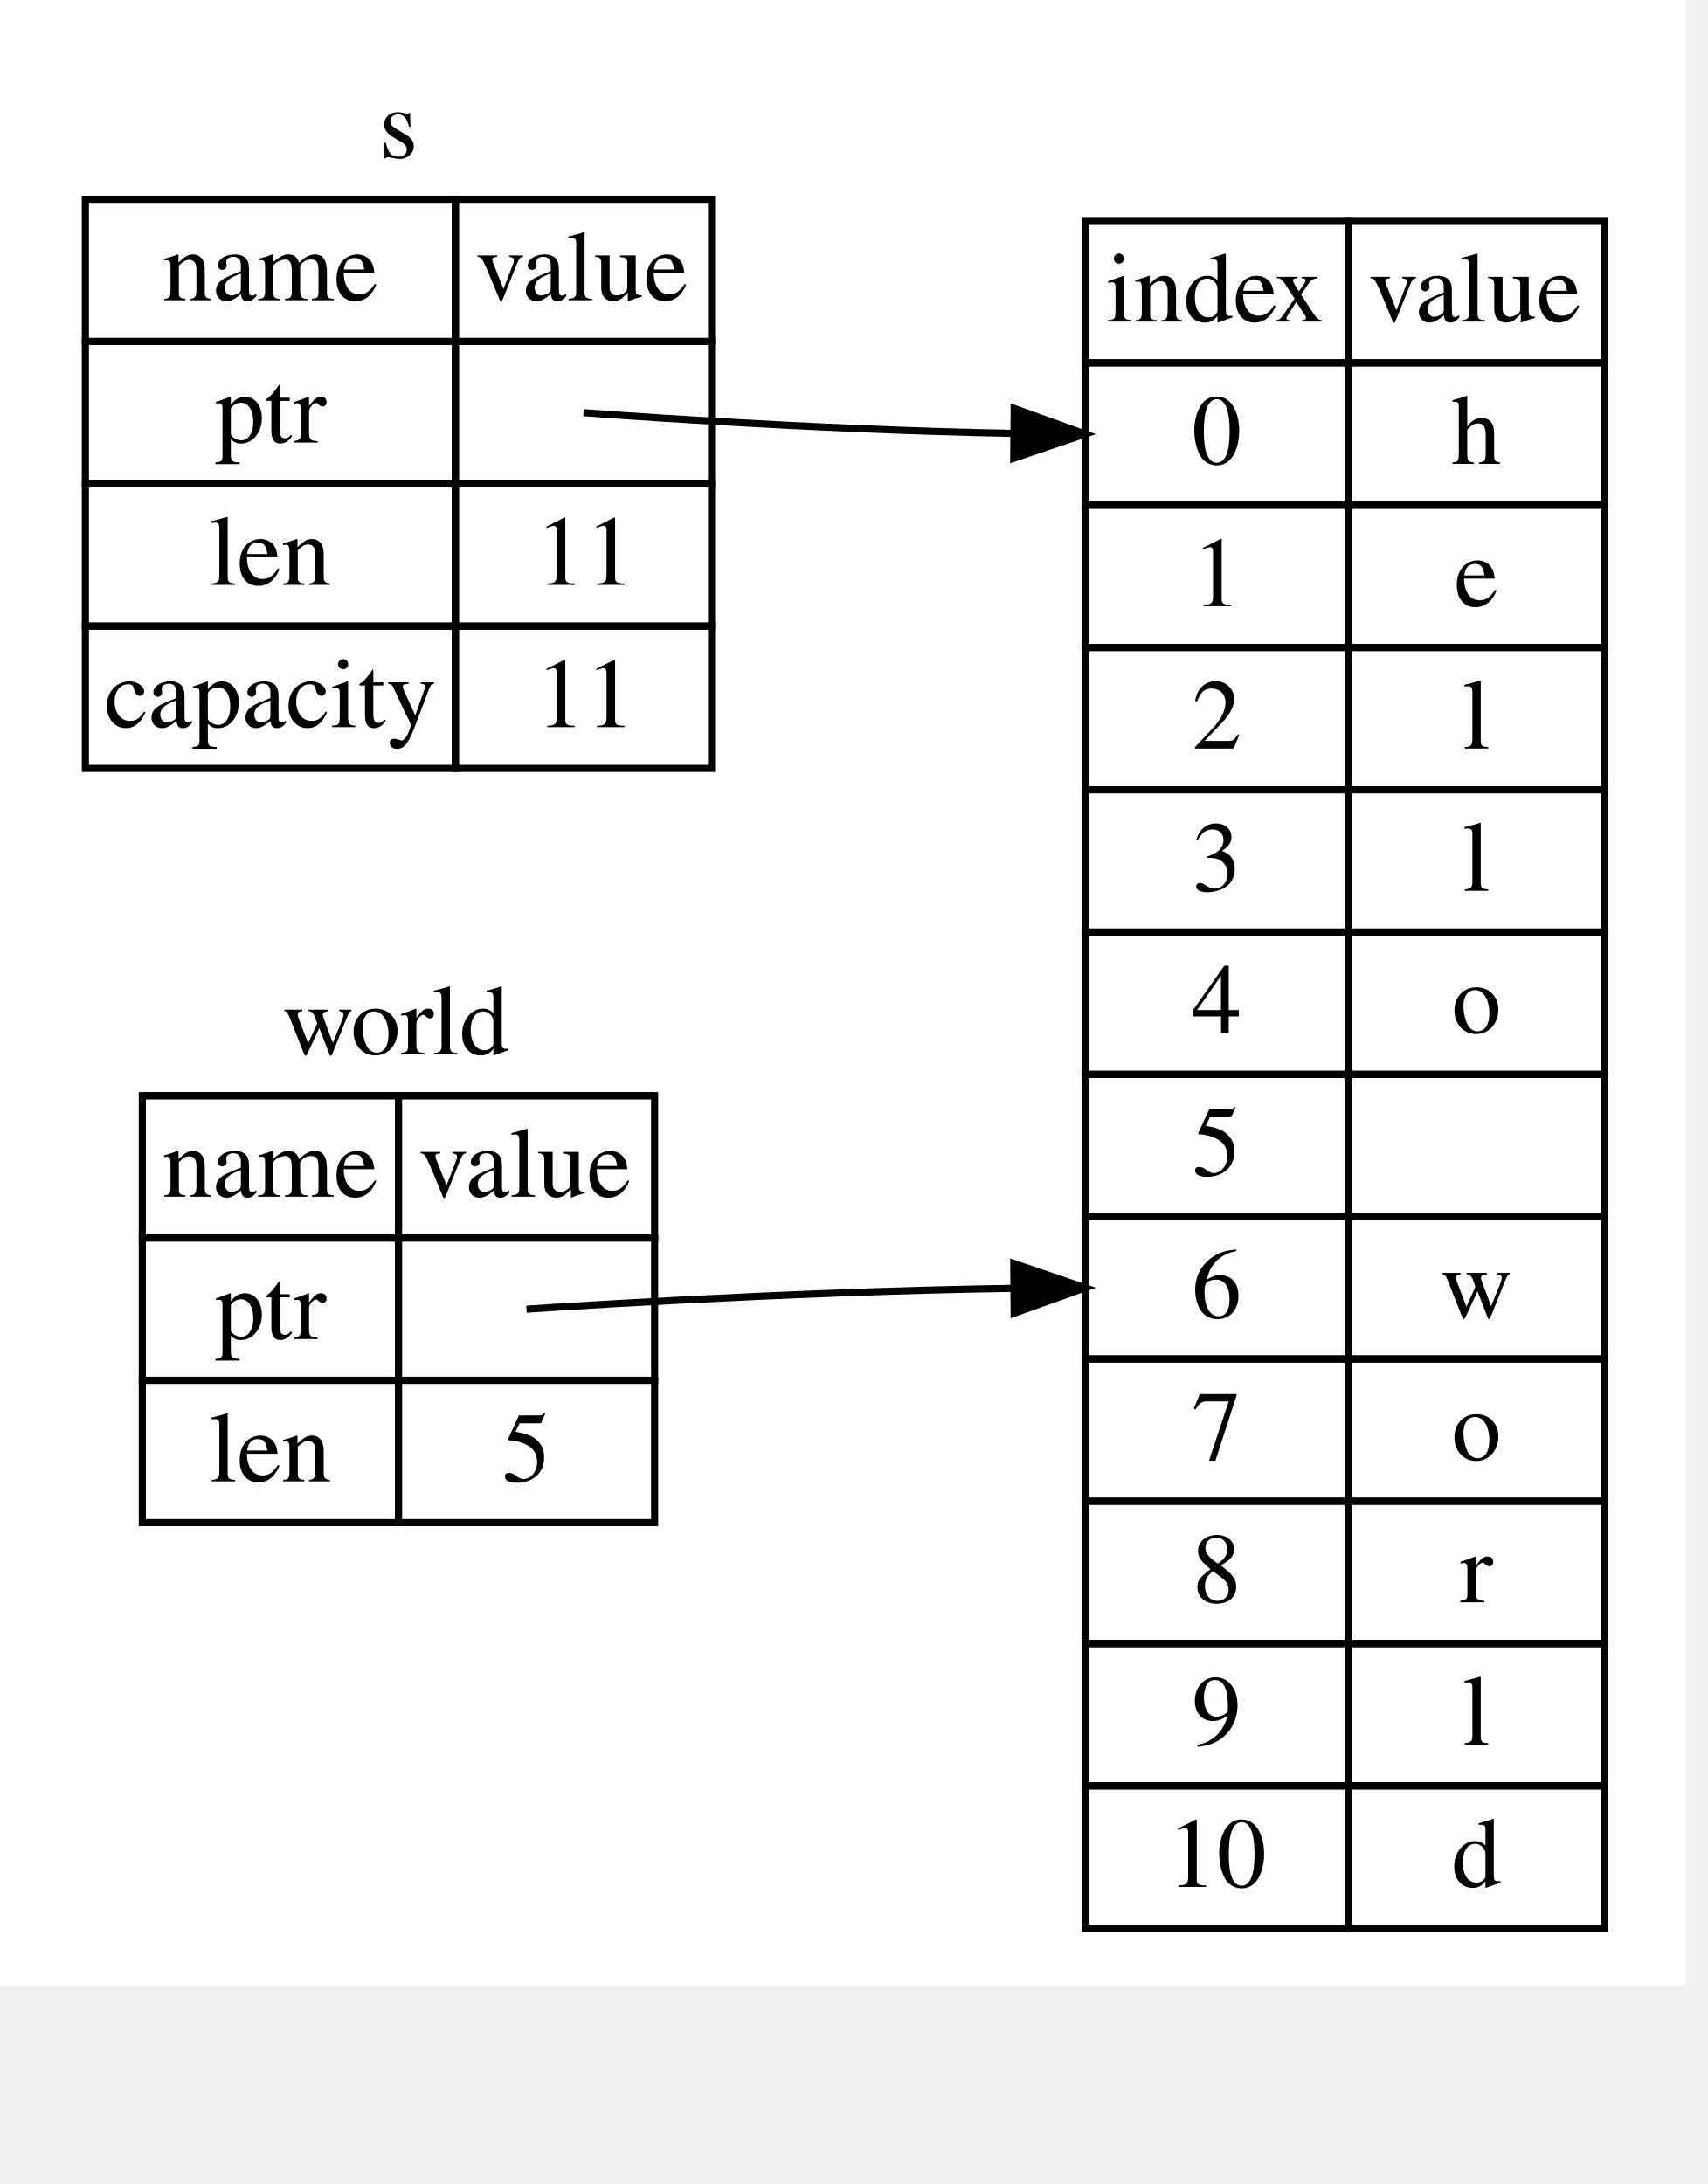
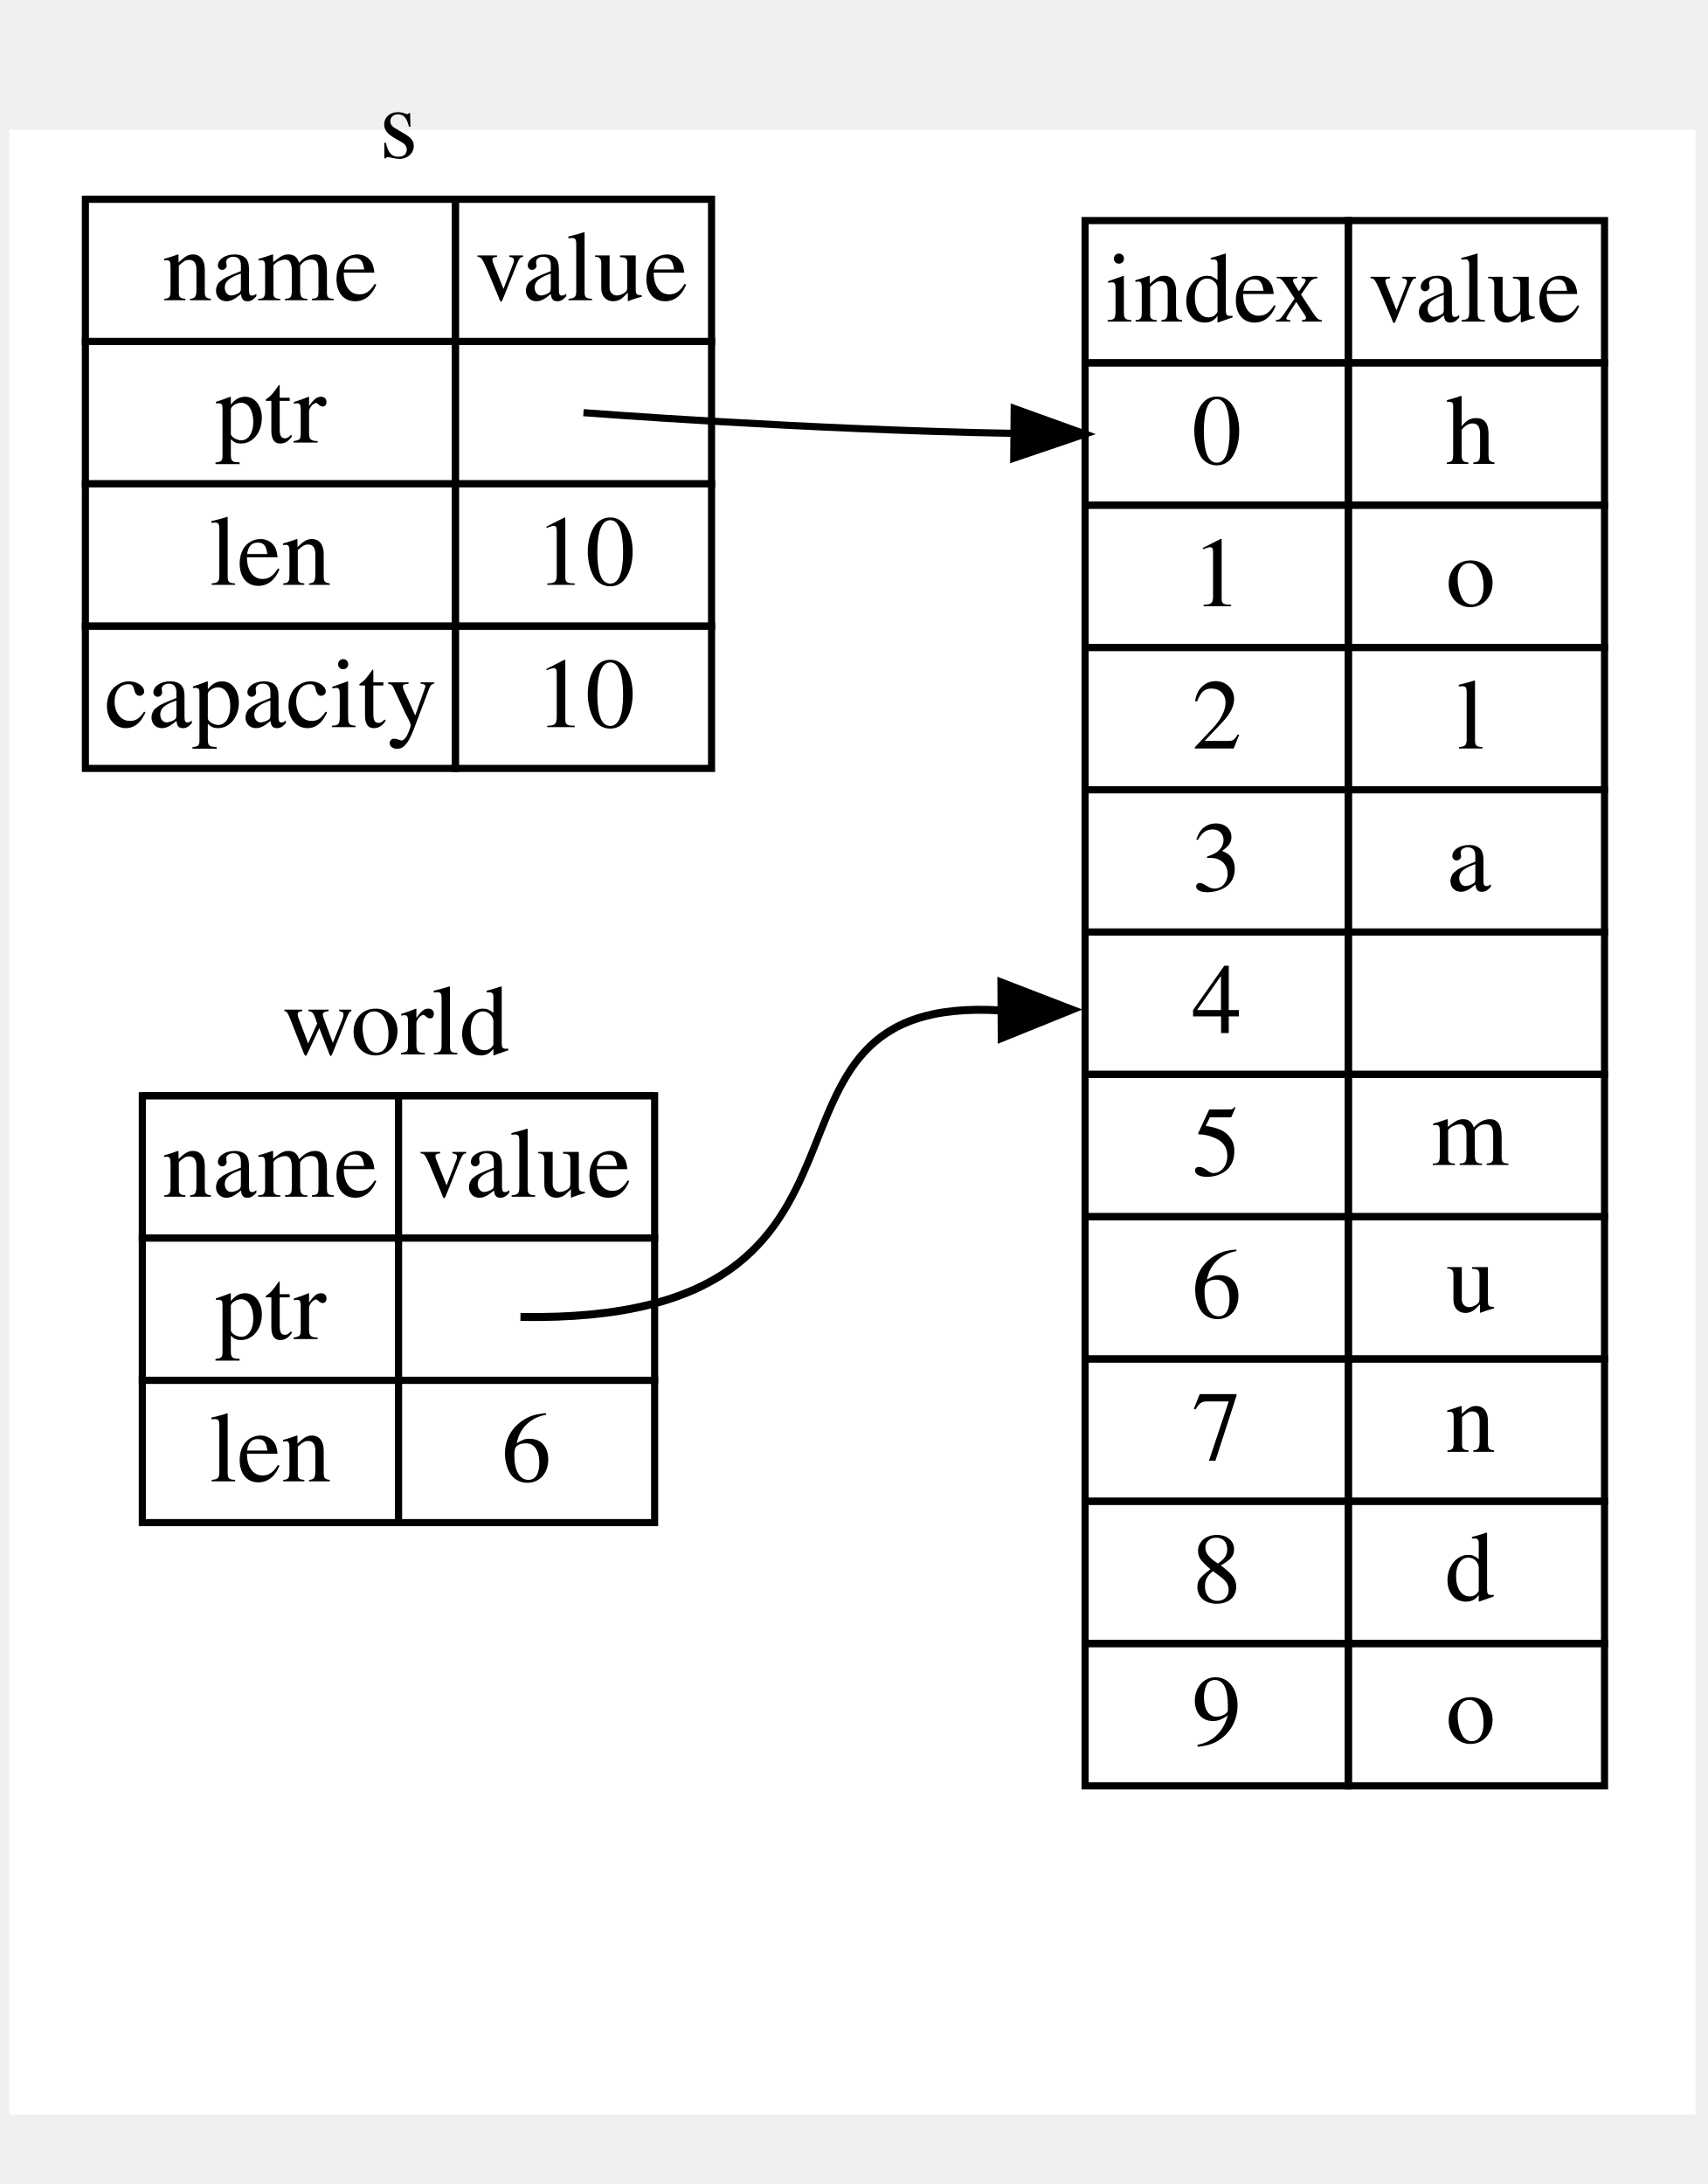
- <svg xmlns="http://www.w3.org/2000/svg" viewBox="0.00 0.00 1000.00 1279.00">
+ <svg xmlns="http://www.w3.org/2000/svg" viewBox="0.00 0.00 1000.00 1279.00" version="1.1" id="svg186">
+   <defs id="defs190" />
  <g id="graph0" class="graph" transform="scale(4.1667 4.1667) rotate(0) translate(4 275)">
-     <polygon fill="#ffffff" stroke="transparent" points="-4,4 -4,-275 233,-275 233,4 -4,4" />
+     <polygon stroke="transparent" points="233,4 -4,4 -4,-275 233,-275 " id="polygon4" transform="translate(1.300668,18.20935)" style="fill:#ffffff" />
    <g id="node1" class="node">
-       <polyline fill="none" stroke="#000000" points="16,-121 88,-121 " />
-       <text text-anchor="start" x="35.669" y="-126.8" font-family="Times,serif" font-size="14.00" fill="#000000">world</text>
-       <polygon fill="none" stroke="#000000" points="16,-101 16,-121 52,-121 52,-101 16,-101" />
-       <text text-anchor="start" x="18.841" y="-106.8" font-family="Times,serif" font-size="14.00" fill="#000000">name</text>
-       <polygon fill="none" stroke="#000000" points="52,-101 52,-121 88,-121 88,-101 52,-101" />
-       <text text-anchor="start" x="54.841" y="-106.8" font-family="Times,serif" font-size="14.00" fill="#000000">value</text>
-       <polygon fill="none" stroke="#000000" points="16,-81 16,-101 52,-101 52,-81 16,-81" />
-       <text text-anchor="start" x="26.224" y="-86.8" font-family="Times,serif" font-size="14.00" fill="#000000">ptr</text>
-       <polygon fill="none" stroke="#000000" points="52,-81 52,-101 88,-101 88,-81 52,-81" />
-       <polygon fill="none" stroke="#000000" points="16,-61 16,-81 52,-81 52,-61 16,-61" />
-       <text text-anchor="start" x="25.448" y="-66.8" font-family="Times,serif" font-size="14.00" fill="#000000">len</text>
-       <polygon fill="none" stroke="#000000" points="52,-61 52,-81 88,-81 88,-61 52,-61" />
-       <text text-anchor="start" x="66.5" y="-66.8" font-family="Times,serif" font-size="14.00" fill="#000000">5</text>
+       <polyline fill="none" stroke="#000000" points="16,-121 88,-121 " id="polyline8" />
+       <text text-anchor="start" x="35.669" y="-126.8" font-family="Times,serif" font-size="14.00" fill="#000000" id="text10">world</text>
+       <polygon fill="none" stroke="#000000" points="16,-101 16,-121 52,-121 52,-101 16,-101" id="polygon12" />
+       <text text-anchor="start" x="18.841" y="-106.8" font-family="Times,serif" font-size="14.00" fill="#000000" id="text14">name</text>
+       <polygon fill="none" stroke="#000000" points="52,-101 52,-121 88,-121 88,-101 52,-101" id="polygon16" />
+       <text text-anchor="start" x="54.841" y="-106.8" font-family="Times,serif" font-size="14.00" fill="#000000" id="text18">value</text>
+       <polygon fill="none" stroke="#000000" points="16,-81 16,-101 52,-101 52,-81 16,-81" id="polygon20" />
+       <text text-anchor="start" x="26.224" y="-86.8" font-family="Times,serif" font-size="14.00" fill="#000000" id="text22">ptr</text>
+       <polygon fill="none" stroke="#000000" points="52,-81 52,-101 88,-101 88,-81 52,-81" id="polygon24" />
+       <polygon fill="none" stroke="#000000" points="16,-61 16,-81 52,-81 52,-61 16,-61" id="polygon26" />
+       <text text-anchor="start" x="25.448" y="-66.8" font-family="Times,serif" font-size="14.00" fill="#000000" id="text28">len</text>
+       <polygon fill="none" stroke="#000000" points="52,-61 52,-81 88,-81 88,-61 52,-61" id="polygon30" />
+       <text x="66.5" y="-66.8" font-size="14.00" id="text32" style="font-size:14px;font-family:Times, serif;text-anchor:start;fill:#000000">6</text>
    </g>
    <g id="node3" class="node">
-       <polygon fill="none" stroke="#000000" points="148.5,-224 148.5,-244 185.5,-244 185.5,-224 148.5,-224" />
-       <text text-anchor="start" x="151.448" y="-229.8" font-family="Times,serif" font-size="14.00" fill="#000000">index</text>
-       <polygon fill="none" stroke="#000000" points="185.5,-224 185.5,-244 221.5,-244 221.5,-224 185.5,-224" />
-       <text text-anchor="start" x="188.341" y="-229.8" font-family="Times,serif" font-size="14.00" fill="#000000">value</text>
-       <polygon fill="none" stroke="#000000" points="148.5,-204 148.5,-224 185.5,-224 185.5,-204 148.5,-204" />
-       <text text-anchor="start" x="163.5" y="-209.8" font-family="Times,serif" font-size="14.00" fill="#000000">0</text>
-       <polygon fill="none" stroke="#000000" points="185.5,-204 185.5,-224 221.5,-224 221.5,-204 185.5,-204" />
-       <text text-anchor="start" x="200" y="-209.8" font-family="Times,serif" font-size="14.00" fill="#000000">h</text>
-       <polygon fill="none" stroke="#000000" points="148.5,-184 148.5,-204 185.5,-204 185.5,-184 148.5,-184" />
-       <text text-anchor="start" x="163.5" y="-189.8" font-family="Times,serif" font-size="14.00" fill="#000000">1</text>
-       <polygon fill="none" stroke="#000000" points="185.5,-184 185.5,-204 221.5,-204 221.5,-184 185.5,-184" />
-       <text text-anchor="start" x="200.393" y="-189.8" font-family="Times,serif" font-size="14.00" fill="#000000">e</text>
-       <polygon fill="none" stroke="#000000" points="148.5,-164 148.5,-184 185.5,-184 185.5,-164 148.5,-164" />
-       <text text-anchor="start" x="163.5" y="-169.8" font-family="Times,serif" font-size="14.00" fill="#000000">2</text>
-       <polygon fill="none" stroke="#000000" points="185.5,-164 185.5,-184 221.5,-184 221.5,-164 185.5,-164" />
-       <text text-anchor="start" x="201.555" y="-169.8" font-family="Times,serif" font-size="14.00" fill="#000000">l</text>
-       <polygon fill="none" stroke="#000000" points="148.5,-144 148.5,-164 185.5,-164 185.5,-144 148.5,-144" />
-       <text text-anchor="start" x="163.5" y="-149.8" font-family="Times,serif" font-size="14.00" fill="#000000">3</text>
-       <polygon fill="none" stroke="#000000" points="185.5,-144 185.5,-164 221.5,-164 221.5,-144 185.5,-144" />
-       <text text-anchor="start" x="201.555" y="-149.8" font-family="Times,serif" font-size="14.00" fill="#000000">l</text>
-       <polygon fill="none" stroke="#000000" points="148.5,-124 148.5,-144 185.5,-144 185.5,-124 148.5,-124" />
-       <text text-anchor="start" x="163.5" y="-129.8" font-family="Times,serif" font-size="14.00" fill="#000000">4</text>
-       <polygon fill="none" stroke="#000000" points="185.5,-124 185.5,-144 221.5,-144 221.5,-124 185.5,-124" />
-       <text text-anchor="start" x="200" y="-129.8" font-family="Times,serif" font-size="14.00" fill="#000000">o</text>
-       <polygon fill="none" stroke="#000000" points="148.5,-104 148.5,-124 185.5,-124 185.5,-104 148.5,-104" />
-       <text text-anchor="start" x="163.5" y="-109.8" font-family="Times,serif" font-size="14.00" fill="#000000">5</text>
-       <polygon fill="none" stroke="#000000" points="185.5,-104 185.5,-124 221.5,-124 221.5,-104 185.5,-104" />
-       <text text-anchor="start" x="201.75" y="-109.8" font-family="Times,serif" font-size="14.00" fill="#000000"> </text>
-       <polygon fill="none" stroke="#000000" points="148.5,-84 148.5,-104 185.5,-104 185.5,-84 148.5,-84" />
-       <text text-anchor="start" x="163.5" y="-89.8" font-family="Times,serif" font-size="14.00" fill="#000000">6</text>
-       <polygon fill="none" stroke="#000000" points="185.5,-84 185.5,-104 221.5,-104 221.5,-84 185.5,-84" />
-       <text text-anchor="start" x="198.445" y="-89.8" font-family="Times,serif" font-size="14.00" fill="#000000">w</text>
-       <polygon fill="none" stroke="#000000" points="148.5,-64 148.5,-84 185.5,-84 185.5,-64 148.5,-64" />
-       <text text-anchor="start" x="163.5" y="-69.8" font-family="Times,serif" font-size="14.00" fill="#000000">7</text>
-       <polygon fill="none" stroke="#000000" points="185.5,-64 185.5,-84 221.5,-84 221.5,-64 185.5,-64" />
-       <text text-anchor="start" x="200" y="-69.8" font-family="Times,serif" font-size="14.00" fill="#000000">o</text>
-       <polygon fill="none" stroke="#000000" points="148.5,-44 148.5,-64 185.5,-64 185.5,-44 148.5,-44" />
-       <text text-anchor="start" x="163.5" y="-49.8" font-family="Times,serif" font-size="14.00" fill="#000000">8</text>
-       <polygon fill="none" stroke="#000000" points="185.5,-44 185.5,-64 221.5,-64 221.5,-44 185.5,-44" />
-       <text text-anchor="start" x="201.169" y="-49.8" font-family="Times,serif" font-size="14.00" fill="#000000">r</text>
-       <polygon fill="none" stroke="#000000" points="148.5,-24 148.5,-44 185.5,-44 185.5,-24 148.5,-24" />
-       <text text-anchor="start" x="163.5" y="-29.8" font-family="Times,serif" font-size="14.00" fill="#000000">9</text>
-       <polygon fill="none" stroke="#000000" points="185.5,-24 185.5,-44 221.5,-44 221.5,-24 185.5,-24" />
-       <text text-anchor="start" x="201.555" y="-29.8" font-family="Times,serif" font-size="14.00" fill="#000000">l</text>
-       <polygon fill="none" stroke="#000000" points="148.5,-4 148.5,-24 185.5,-24 185.5,-4 148.5,-4" />
-       <text text-anchor="start" x="160" y="-9.8" font-family="Times,serif" font-size="14.00" fill="#000000">10</text>
-       <polygon fill="none" stroke="#000000" points="185.5,-4 185.5,-24 221.5,-24 221.5,-4 185.5,-4" />
-       <text text-anchor="start" x="200" y="-9.8" font-family="Times,serif" font-size="14.00" fill="#000000">d</text>
+       <polygon fill="none" stroke="#000000" points="148.5,-224 148.5,-244 185.5,-244 185.5,-224 148.5,-224" id="polygon37" />
+       <text text-anchor="start" x="151.448" y="-229.8" font-family="Times,serif" font-size="14.00" fill="#000000" id="text39">index</text>
+       <polygon fill="none" stroke="#000000" points="185.5,-224 185.5,-244 221.5,-244 221.5,-224 185.5,-224" id="polygon41" />
+       <text text-anchor="start" x="188.341" y="-229.8" font-family="Times,serif" font-size="14.00" fill="#000000" id="text43">value</text>
+       <polygon fill="none" stroke="#000000" points="148.5,-204 148.5,-224 185.5,-224 185.5,-204 148.5,-204" id="polygon45" />
+       <text text-anchor="start" x="163.5" y="-209.8" font-family="Times,serif" font-size="14.00" fill="#000000" id="text47">0</text>
+       <polygon fill="none" stroke="#000000" points="185.5,-204 185.5,-224 221.5,-224 221.5,-204 185.5,-204" id="polygon49" />
+       <text x="199.209" y="-209.8" font-size="14.00" id="text51" style="font-size:14px;font-family:Times, serif;text-anchor:start;fill:#000000">h</text>
+       <polygon fill="none" stroke="#000000" points="148.5,-184 148.5,-204 185.5,-204 185.5,-184 148.5,-184" id="polygon53" />
+       <text text-anchor="start" x="163.5" y="-189.8" font-family="Times,serif" font-size="14.00" fill="#000000" id="text55">1</text>
+       <polygon fill="none" stroke="#000000" points="185.5,-184 185.5,-204 221.5,-204 221.5,-184 185.5,-184" id="polygon57" />
+       <text x="199.188" y="-189.8" font-size="14.00" id="text59" style="font-size:14px;font-family:Times, serif;text-anchor:start;fill:#000000">o</text>
+       <polygon fill="none" stroke="#000000" points="148.5,-164 148.5,-184 185.5,-184 185.5,-164 148.5,-164" id="polygon61" />
+       <text text-anchor="start" x="163.5" y="-169.8" font-family="Times,serif" font-size="14.00" fill="#000000" id="text63">2</text>
+       <polygon fill="none" stroke="#000000" points="185.5,-164 185.5,-184 221.5,-184 221.5,-164 185.5,-164" id="polygon65" />
+       <text x="200.749" y="-169.8" font-size="14.00" id="text67" style="font-size:14px;font-family:Times, serif;text-anchor:start;fill:#000000">l</text>
+       <polygon fill="none" stroke="#000000" points="148.5,-144 148.5,-164 185.5,-164 185.5,-144 148.5,-144" id="polygon69" />
+       <text text-anchor="start" x="163.5" y="-149.8" font-family="Times,serif" font-size="14.00" fill="#000000" id="text71">3</text>
+       <polygon fill="none" stroke="#000000" points="185.5,-144 185.5,-164 221.5,-164 221.5,-144 185.5,-144" id="polygon73" />
+       <text x="199.328" y="-149.8" font-size="14.00" id="text75" style="font-size:14px;font-family:Times, serif;text-anchor:start;fill:#000000">a</text>
+       <polygon fill="none" stroke="#000000" points="148.5,-124 148.5,-144 185.5,-144 185.5,-124 148.5,-124" id="polygon77" />
+       <text text-anchor="start" x="163.5" y="-129.8" font-family="Times,serif" font-size="14.00" fill="#000000" id="text79">4</text>
+       <polygon fill="none" stroke="#000000" points="185.5,-124 185.5,-144 221.5,-144 221.5,-124 185.5,-124" id="polygon81" />
+       <text x="200" y="-129.8" font-size="14.00" id="text83" style="font-size:14px;font-family:Times, serif;text-anchor:start;fill:#000000" />
+       <polygon fill="none" stroke="#000000" points="148.5,-104 148.5,-124 185.5,-124 185.5,-104 148.5,-104" id="polygon85" />
+       <text text-anchor="start" x="163.5" y="-109.8" font-family="Times,serif" font-size="14.00" fill="#000000" id="text87">5</text>
+       <polygon fill="none" stroke="#000000" points="185.5,-104 185.5,-124 221.5,-124 221.5,-104 185.5,-104" id="polygon89" />
+       <text text-anchor="start" x="201.75" y="-109.8" font-family="Times,serif" font-size="14.00" fill="#000000" id="text91" />
+       <polygon fill="none" stroke="#000000" points="148.5,-84 148.5,-104 185.5,-104 185.5,-84 148.5,-84" id="polygon93" />
+       <text text-anchor="start" x="163.5" y="-89.8" font-family="Times,serif" font-size="14.00" fill="#000000" id="text95">6</text>
+       <polygon fill="none" stroke="#000000" points="185.5,-84 185.5,-104 221.5,-104 221.5,-84 185.5,-84" id="polygon97" />
+       <text x="197.144" y="-111.261" font-size="14.00" id="text99" style="font-size:14px;font-family:Times, serif;text-anchor:start;fill:#000000">m</text>
+       <polygon fill="none" stroke="#000000" points="148.5,-64 148.5,-84 185.5,-84 185.5,-64 148.5,-64" id="polygon101" />
+       <text text-anchor="start" x="163.5" y="-69.8" font-family="Times,serif" font-size="14.00" fill="#000000" id="text103">7</text>
+       <polygon fill="none" stroke="#000000" points="185.5,-64 185.5,-84 221.5,-84 221.5,-64 185.5,-64" id="polygon105" />
+       <text x="199.265" y="-90.611" font-size="14.00" id="text107" style="font-size:14px;font-family:Times, serif;text-anchor:start;fill:#000000">u</text>
+       <polygon fill="none" stroke="#000000" points="148.5,-44 148.5,-64 185.5,-64 185.5,-44 148.5,-44" id="polygon109" />
+       <text text-anchor="start" x="163.5" y="-49.8" font-family="Times,serif" font-size="14.00" fill="#000000" id="text111">8</text>
+       <polygon fill="none" stroke="#000000" points="185.5,-44 185.5,-64 221.5,-64 221.5,-44 185.5,-44" id="polygon113" />
+       <text x="199.174" y="-70.953" font-size="14.00" id="text115" style="font-size:14px;font-family:Times, serif;text-anchor:start;fill:#000000">n</text>
+       <polygon fill="none" stroke="#000000" points="148.5,-24 148.5,-44 185.5,-44 185.5,-24 148.5,-24" id="polygon117" />
+       <text text-anchor="start" x="163.5" y="-29.8" font-family="Times,serif" font-size="14.00" fill="#000000" id="text119">9</text>
+       <polygon fill="none" stroke="#000000" points="185.5,-24 185.5,-44 221.5,-44 221.5,-24 185.5,-24" id="polygon121" />
+       <text x="199.055" y="-50.034" font-size="14.00" id="text123" style="font-size:14px;font-family:Times, serif;text-anchor:start;fill:#000000">d</text>
+       <text x="199.188" y="-30.034" font-size="14.00" id="text131" style="font-size:14px;font-family:Times, serif;text-anchor:start;fill:#000000">o</text>
    </g>
-     <g id="edge1" class="edge">
-       <path fill="none" stroke="#000000" d="M70,-91C70,-91 105.796,-93.464 138.495,-93.926" />
-       <polygon fill="#000000" stroke="#000000" points="138.474,-97.426 148.5,-94 138.526,-90.426 138.474,-97.426" />
+     <g id="edge1" class="edge" transform="matrix(0.9931117,0,0,1.120934,-0.3919923,12.73796)">
+       <path d="m 70.02,-91.569 c 58.371,0.903 27.88,-40.663 68.063,-38.428" id="path136" style="fill:none;stroke:#000000" />
+       <polygon points="138.474,-97.426 148.5,-94 138.526,-90.426 " id="polygon138" style="fill:#000000;stroke:#000000" transform="translate(-0.463045,-36.10138)" />
    </g>
    <g id="node2" class="node">
-       <polyline fill="none" stroke="#000000" points="8,-247 96,-247 " />
-       <text text-anchor="start" x="49.276" y="-252.8" font-family="Times,serif" font-size="14.00" fill="#000000">s</text>
-       <polygon fill="none" stroke="#000000" points="8,-227 8,-247 60,-247 60,-227 8,-227" />
-       <text text-anchor="start" x="18.841" y="-232.8" font-family="Times,serif" font-size="14.00" fill="#000000">name</text>
-       <polygon fill="none" stroke="#000000" points="60,-227 60,-247 96,-247 96,-227 60,-227" />
-       <text text-anchor="start" x="62.841" y="-232.8" font-family="Times,serif" font-size="14.00" fill="#000000">value</text>
-       <polygon fill="none" stroke="#000000" points="8,-207 8,-227 60,-227 60,-207 8,-207" />
-       <text text-anchor="start" x="26.224" y="-212.8" font-family="Times,serif" font-size="14.00" fill="#000000">ptr</text>
-       <polygon fill="none" stroke="#000000" points="60,-207 60,-227 96,-227 96,-207 60,-207" />
-       <polygon fill="none" stroke="#000000" points="8,-187 8,-207 60,-207 60,-187 8,-187" />
-       <text text-anchor="start" x="25.448" y="-192.8" font-family="Times,serif" font-size="14.00" fill="#000000">len</text>
-       <polygon fill="none" stroke="#000000" points="60,-187 60,-207 96,-207 96,-187 60,-187" />
-       <text text-anchor="start" x="71.256" y="-192.8" font-family="Times,serif" font-size="14.00" fill="#000000">11</text>
-       <polygon fill="none" stroke="#000000" points="8,-167 8,-187 60,-187 60,-167 8,-167" />
-       <text text-anchor="start" x="10.683" y="-172.8" font-family="Times,serif" font-size="14.00" fill="#000000">capacity</text>
-       <polygon fill="none" stroke="#000000" points="60,-167 60,-187 96,-187 96,-167 60,-167" />
-       <text text-anchor="start" x="71.256" y="-172.8" font-family="Times,serif" font-size="14.00" fill="#000000">11</text>
+       <polyline fill="none" stroke="#000000" points="8,-247 96,-247 " id="polyline143" />
+       <text text-anchor="start" x="49.276" y="-252.8" font-family="Times,serif" font-size="14.00" fill="#000000" id="text145">s</text>
+       <polygon fill="none" stroke="#000000" points="8,-227 8,-247 60,-247 60,-227 8,-227" id="polygon147" />
+       <text text-anchor="start" x="18.841" y="-232.8" font-family="Times,serif" font-size="14.00" fill="#000000" id="text149">name</text>
+       <polygon fill="none" stroke="#000000" points="60,-227 60,-247 96,-247 96,-227 60,-227" id="polygon151" />
+       <text text-anchor="start" x="62.841" y="-232.8" font-family="Times,serif" font-size="14.00" fill="#000000" id="text153">value</text>
+       <polygon fill="none" stroke="#000000" points="8,-207 8,-227 60,-227 60,-207 8,-207" id="polygon155" />
+       <text text-anchor="start" x="26.224" y="-212.8" font-family="Times,serif" font-size="14.00" fill="#000000" id="text157">ptr</text>
+       <polygon fill="none" stroke="#000000" points="60,-207 60,-227 96,-227 96,-207 60,-207" id="polygon159" />
+       <polygon fill="none" stroke="#000000" points="8,-187 8,-207 60,-207 60,-187 8,-187" id="polygon161" />
+       <text text-anchor="start" x="25.448" y="-192.8" font-family="Times,serif" font-size="14.00" fill="#000000" id="text163">len</text>
+       <polygon fill="none" stroke="#000000" points="60,-187 60,-207 96,-207 96,-187 60,-187" id="polygon165" />
+       <text x="71.256" y="-192.8" font-size="14.00" id="text167" style="font-size:14px;font-family:Times, serif;text-anchor:start;fill:#000000">10</text>
+       <polygon fill="none" stroke="#000000" points="8,-167 8,-187 60,-187 60,-167 8,-167" id="polygon169" />
+       <text text-anchor="start" x="10.683" y="-172.8" font-family="Times,serif" font-size="14.00" fill="#000000" id="text171">capacity</text>
+       <polygon fill="none" stroke="#000000" points="60,-167 60,-187 96,-187 96,-167 60,-167" id="polygon173" />
+       <text x="71.256" y="-172.8" font-size="14.00" id="text175" style="font-size:14px;font-family:Times, serif;text-anchor:start;fill:#000000">10</text>
    </g>
    <g id="edge2" class="edge">
-       <path fill="none" stroke="#000000" d="M78,-217C78,-217 109.318,-214.599 138.373,-214.093" />
-       <polygon fill="#000000" stroke="#000000" points="138.533,-217.592 148.5,-214 138.468,-210.592 138.533,-217.592" />
+       <path fill="none" stroke="#000000" d="M78,-217C78,-217 109.318,-214.599 138.373,-214.093" id="path180" />
+       <polygon fill="#000000" stroke="#000000" points="138.533,-217.592 148.5,-214 138.468,-210.592 138.533,-217.592" id="polygon182" />
    </g>
+     <text xml:space="preserve" style="font-style:normal;font-weight:normal;font-size:9.6px;line-height:1.25;font-family:sans-serif;letter-spacing:0px;word-spacing:0px;fill:#000000;fill-opacity:1;stroke:none;stroke-width:0.24" x="200.855" y="-109.815" id="text196">
+       <tspan id="tspan194" x="200.855" y="-101.322" style="stroke-width:0.24" />
+     </text>
  </g>
</svg>
